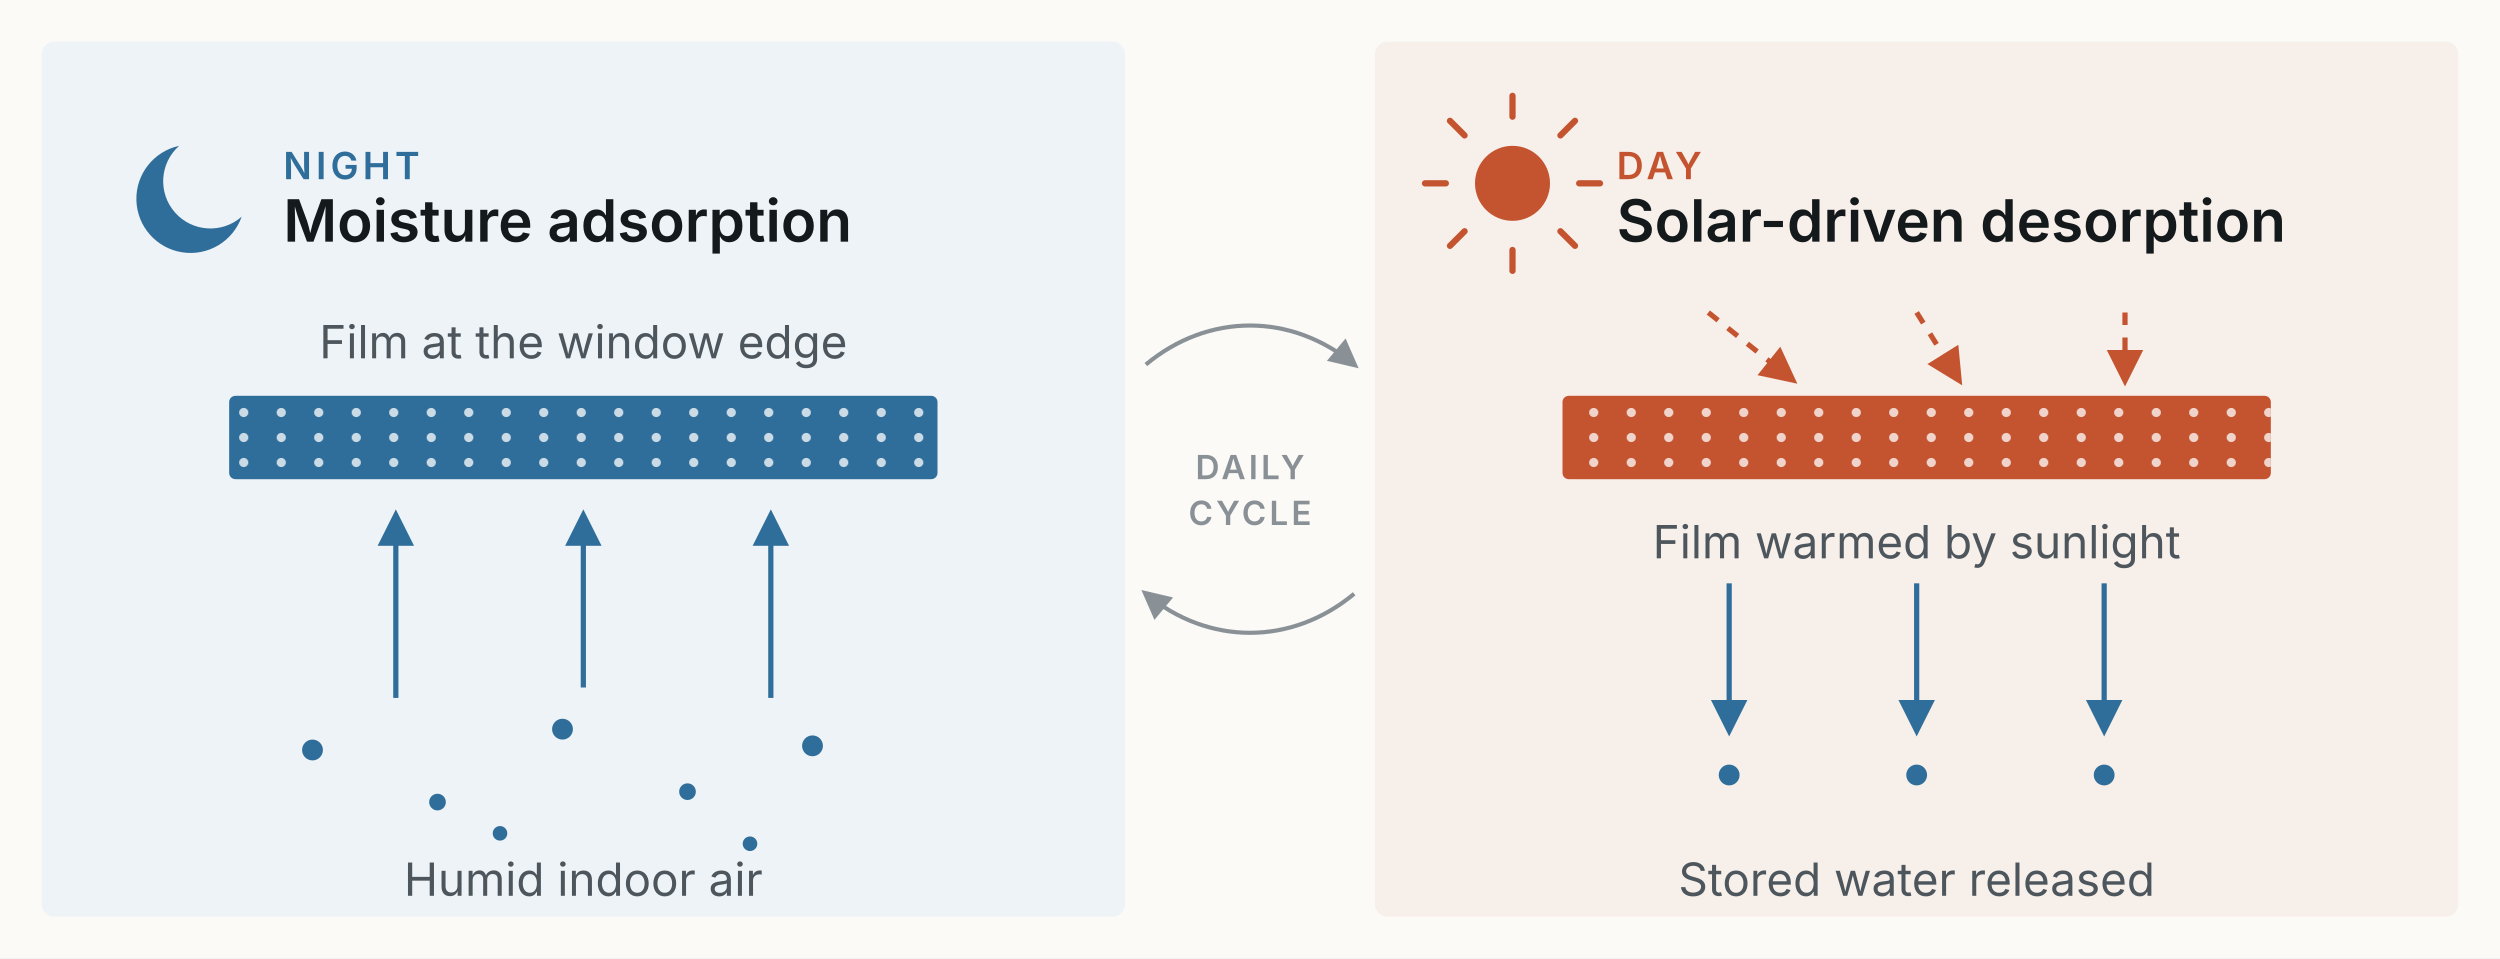
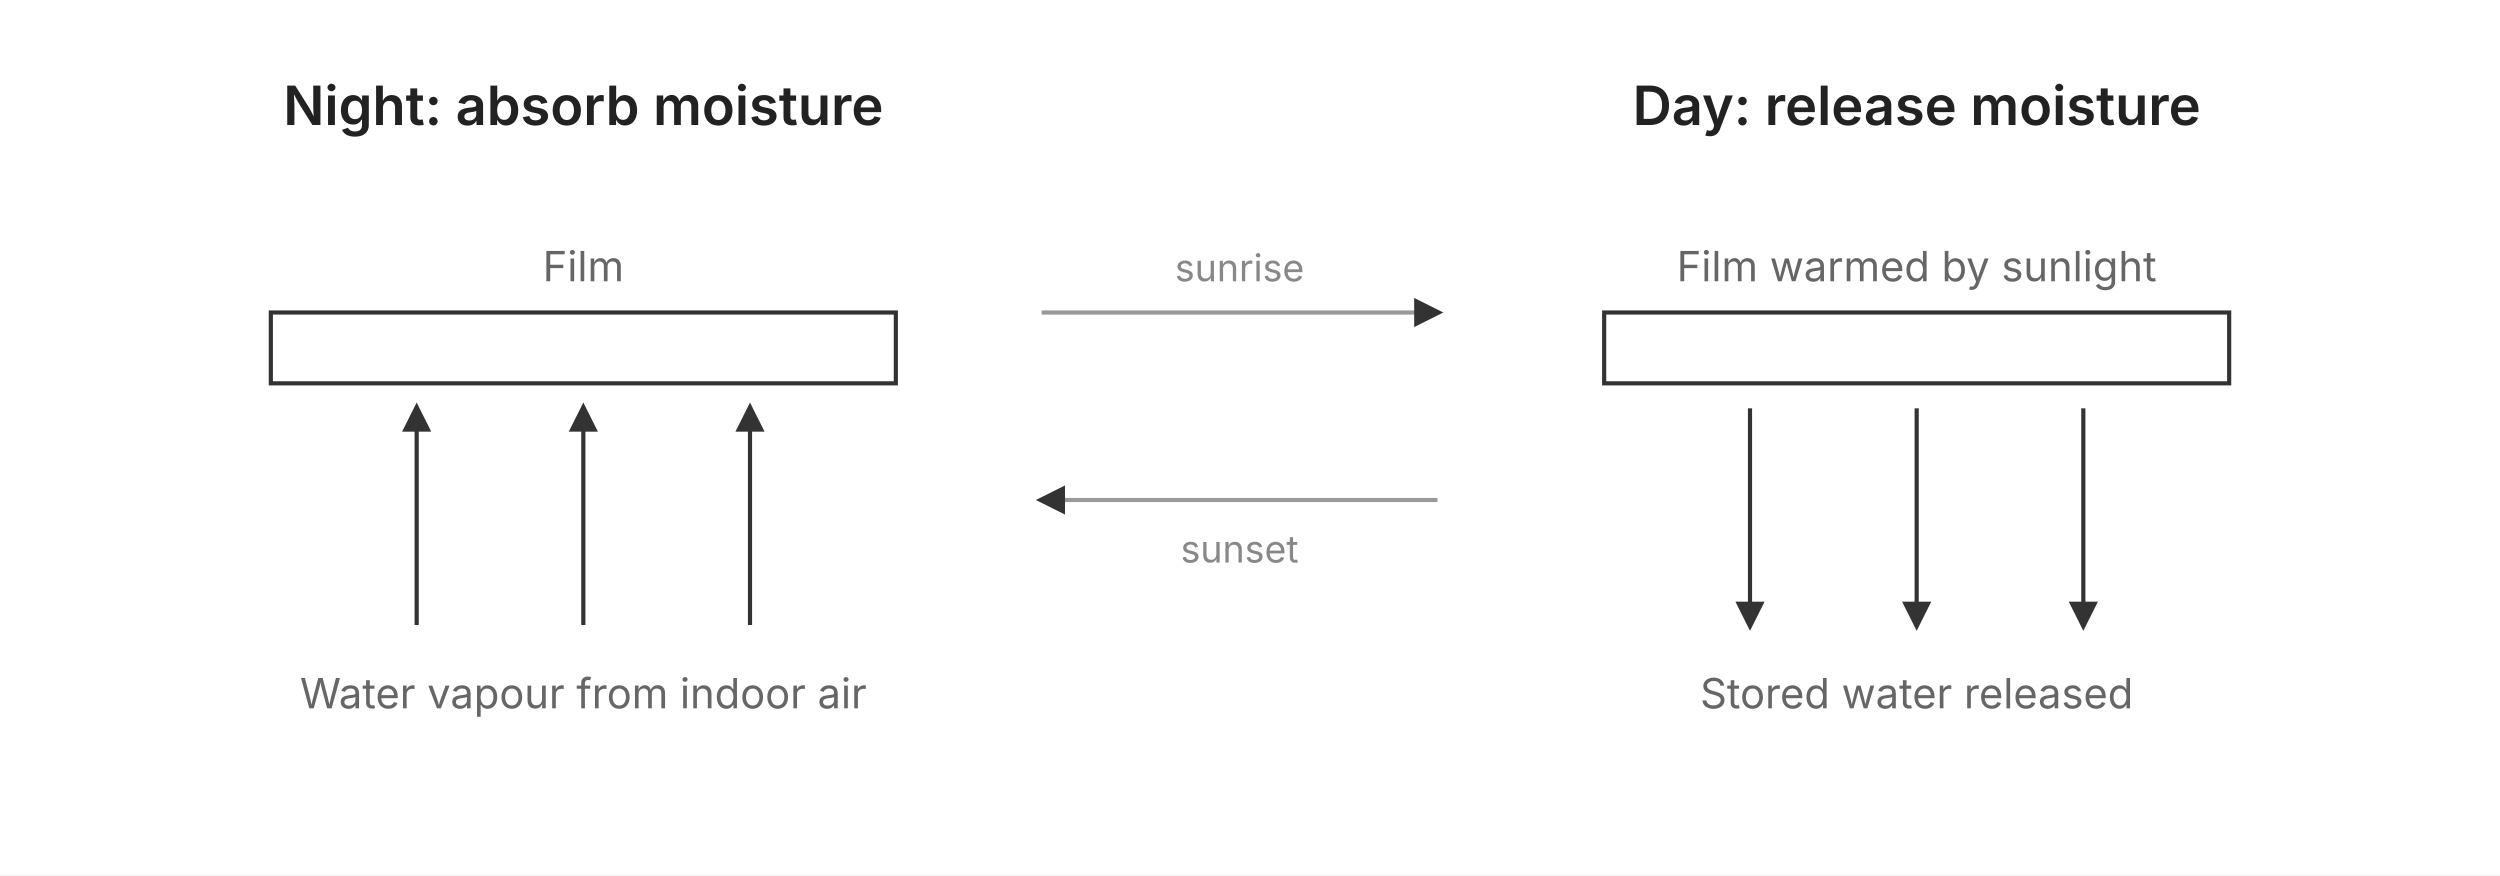
- <svg xmlns="http://www.w3.org/2000/svg" viewBox="0 0 1200 460" font-family="Inter, Helvetica Neue, Helvetica, Arial, sans-serif">
+ <svg xmlns="http://www.w3.org/2000/svg" viewBox="0 0 1200 420" font-family="Inter, Helvetica Neue, Helvetica, Arial, sans-serif">
  <defs>
-     <marker id="ab" viewBox="0 0 10 10" refX="8" refY="5" markerWidth="7" markerHeight="7" orient="auto">
-       <path d="M0 0 L10 5 L0 10 z" fill="#2f6e9a" />
+     <marker id="a" viewBox="0 0 10 10" refX="8" refY="5" markerWidth="7" markerHeight="7" orient="auto">
+       <path d="M0 0 L10 5 L0 10 z" fill="#333" />
    </marker>
-     <marker id="ah" viewBox="0 0 10 10" refX="8" refY="5" markerWidth="7" markerHeight="7" orient="auto">
-       <path d="M0 0 L10 5 L0 10 z" fill="#c4532f" />
-     </marker>
-     <marker id="ag" viewBox="0 0 10 10" refX="8" refY="5" markerWidth="7" markerHeight="7" orient="auto">
-       <path d="M0 0 L10 5 L0 10 z" fill="#8a9196" />
-     </marker>
-     <pattern id="pores" width="18" height="12" patternUnits="userSpaceOnUse">
-       <circle cx="9" cy="6" r="2.2" fill="#ffffff" opacity=".75" />
-     </pattern>
  </defs>
-   <rect width="1200" height="460" fill="#fbfaf7" />
-   <rect x="20" y="20" width="520" height="420" rx="6" fill="#eef3f7" />
-   <path d="M86 70 a26 26 0 1 0 30 34 a20 20 0 1 1 -30 -34z" fill="#2f6e9a" />
-   <text x="136" y="86" font-size="18" font-weight="600" letter-spacing="2" fill="#2f6e9a">NIGHT</text>
-   <text x="136" y="116" font-size="28" font-weight="600" fill="#14191c">Moisture adsorption</text>
-   <rect x="110" y="190" width="340" height="40" rx="3" fill="#2f6e9a" />
-   <rect x="110" y="190" width="340" height="40" rx="3" fill="url(#pores)" />
-   <text x="280" y="172" font-size="22" fill="#4d565c" text-anchor="middle">Film at the window edge</text>
-   <g fill="#2f6e9a">
-     <circle cx="150" cy="360" r="5" />
-     <circle cx="210" cy="385" r="4" />
-     <circle cx="270" cy="350" r="5" />
-     <circle cx="330" cy="380" r="4" />
-     <circle cx="390" cy="358" r="5" />
-     <circle cx="240" cy="400" r="3.5" />
-     <circle cx="360" cy="405" r="3.5" />
+   <rect width="1200" height="420" fill="#ffffff" />
+   <text x="280" y="60" font-size="26" font-weight="600" fill="#222" text-anchor="middle">Night: absorb moisture</text>
+   <rect x="130" y="150" width="300" height="34" fill="#fff" stroke="#333" stroke-width="2" />
+   <text x="280" y="135" font-size="20" fill="#666" text-anchor="middle">Film</text>
+   <g stroke="#333" stroke-width="2" fill="none" marker-end="url(#a)">
+     <path d="M200 300 L200 196" />
+     <path d="M280 300 L280 196" />
+     <path d="M360 300 L360 196" />
  </g>
-   <g stroke="#2f6e9a" stroke-width="2.5" fill="none" marker-end="url(#ab)">
-     <path d="M190 335 L190 248" />
-     <path d="M280 330 L280 248" />
-     <path d="M370 335 L370 248" />
+   <text x="280" y="340" font-size="20" fill="#666" text-anchor="middle">Water vapour from indoor air</text>
+   <g stroke="#999" stroke-width="2" fill="none">
+     <path d="M500 150 L690 150" marker-end="url(#a)" />
+     <path d="M690 240 L500 240" marker-end="url(#a)" />
  </g>
-   <text x="280" y="430" font-size="22" fill="#4d565c" text-anchor="middle">Humid indoor air</text>
-   <rect x="660" y="20" width="520" height="420" rx="6" fill="#f7efe9" />
-   <circle cx="726" cy="88" r="18" fill="#c4532f" />
-   <g stroke="#c4532f" stroke-width="3" stroke-linecap="round">
-     <path d="M726 56 v-10" />
-     <path d="M726 120 v10" />
-     <path d="M694 88 h-10" />
-     <path d="M758 88 h10" />
-     <path d="M703 65 l-7 -7" />
-     <path d="M749 111 l7 7" />
-     <path d="M749 65 l7 -7" />
-     <path d="M703 111 l-7 7" />
+   <text x="595" y="135" font-size="18" fill="#888" text-anchor="middle">sunrise</text>
+   <text x="595" y="270" font-size="18" fill="#888" text-anchor="middle">sunset</text>
+   <text x="920" y="60" font-size="26" font-weight="600" fill="#222" text-anchor="middle">Day: release moisture</text>
+   <rect x="770" y="150" width="300" height="34" fill="#fff" stroke="#333" stroke-width="2" />
+   <text x="920" y="135" font-size="20" fill="#666" text-anchor="middle">Film warmed by sunlight</text>
+   <g stroke="#333" stroke-width="2" fill="none" marker-end="url(#a)">
+     <path d="M840 196 L840 300" />
+     <path d="M920 196 L920 300" />
+     <path d="M1000 196 L1000 300" />
  </g>
-   <text x="776" y="86" font-size="18" font-weight="600" letter-spacing="2" fill="#c4532f">DAY</text>
-   <text x="776" y="116" font-size="28" font-weight="600" fill="#14191c">Solar-driven desorption</text>
-   <g stroke="#c4532f" stroke-width="2.5" stroke-dasharray="6 6" fill="none" marker-end="url(#ah)">
-     <path d="M820 150 L860 182" />
-     <path d="M920 150 L940 182" />
-     <path d="M1020 150 L1020 182" />
-   </g>
-   <rect x="750" y="190" width="340" height="40" rx="3" fill="#c4532f" />
-   <rect x="750" y="190" width="340" height="40" rx="3" fill="url(#pores)" />
-   <text x="920" y="268" font-size="22" fill="#4d565c" text-anchor="middle">Film warmed by sunlight</text>
-   <g stroke="#2f6e9a" stroke-width="2.5" fill="none" marker-end="url(#ab)">
-     <path d="M830 280 L830 350" />
-     <path d="M920 280 L920 350" />
-     <path d="M1010 280 L1010 350" />
-   </g>
-   <g fill="#2f6e9a">
-     <circle cx="830" cy="372" r="5" />
-     <circle cx="920" cy="372" r="5" />
-     <circle cx="1010" cy="372" r="5" />
-   </g>
-   <text x="920" y="430" font-size="22" fill="#4d565c" text-anchor="middle">Stored water released</text>
-   <path d="M550 175 C580 150 620 150 650 175" stroke="#8a9196" stroke-width="2" fill="none" marker-end="url(#ag)" />
-   <path d="M650 285 C620 310 580 310 550 285" stroke="#8a9196" stroke-width="2" fill="none" marker-end="url(#ag)" />
-   <text x="600" y="230" font-size="16" font-weight="600" letter-spacing="1.5" fill="#8a9196" text-anchor="middle">DAILY</text>
-   <text x="600" y="252" font-size="16" font-weight="600" letter-spacing="1.5" fill="#8a9196" text-anchor="middle">CYCLE</text>
+   <text x="920" y="340" font-size="20" fill="#666" text-anchor="middle">Stored water released</text>
</svg>
